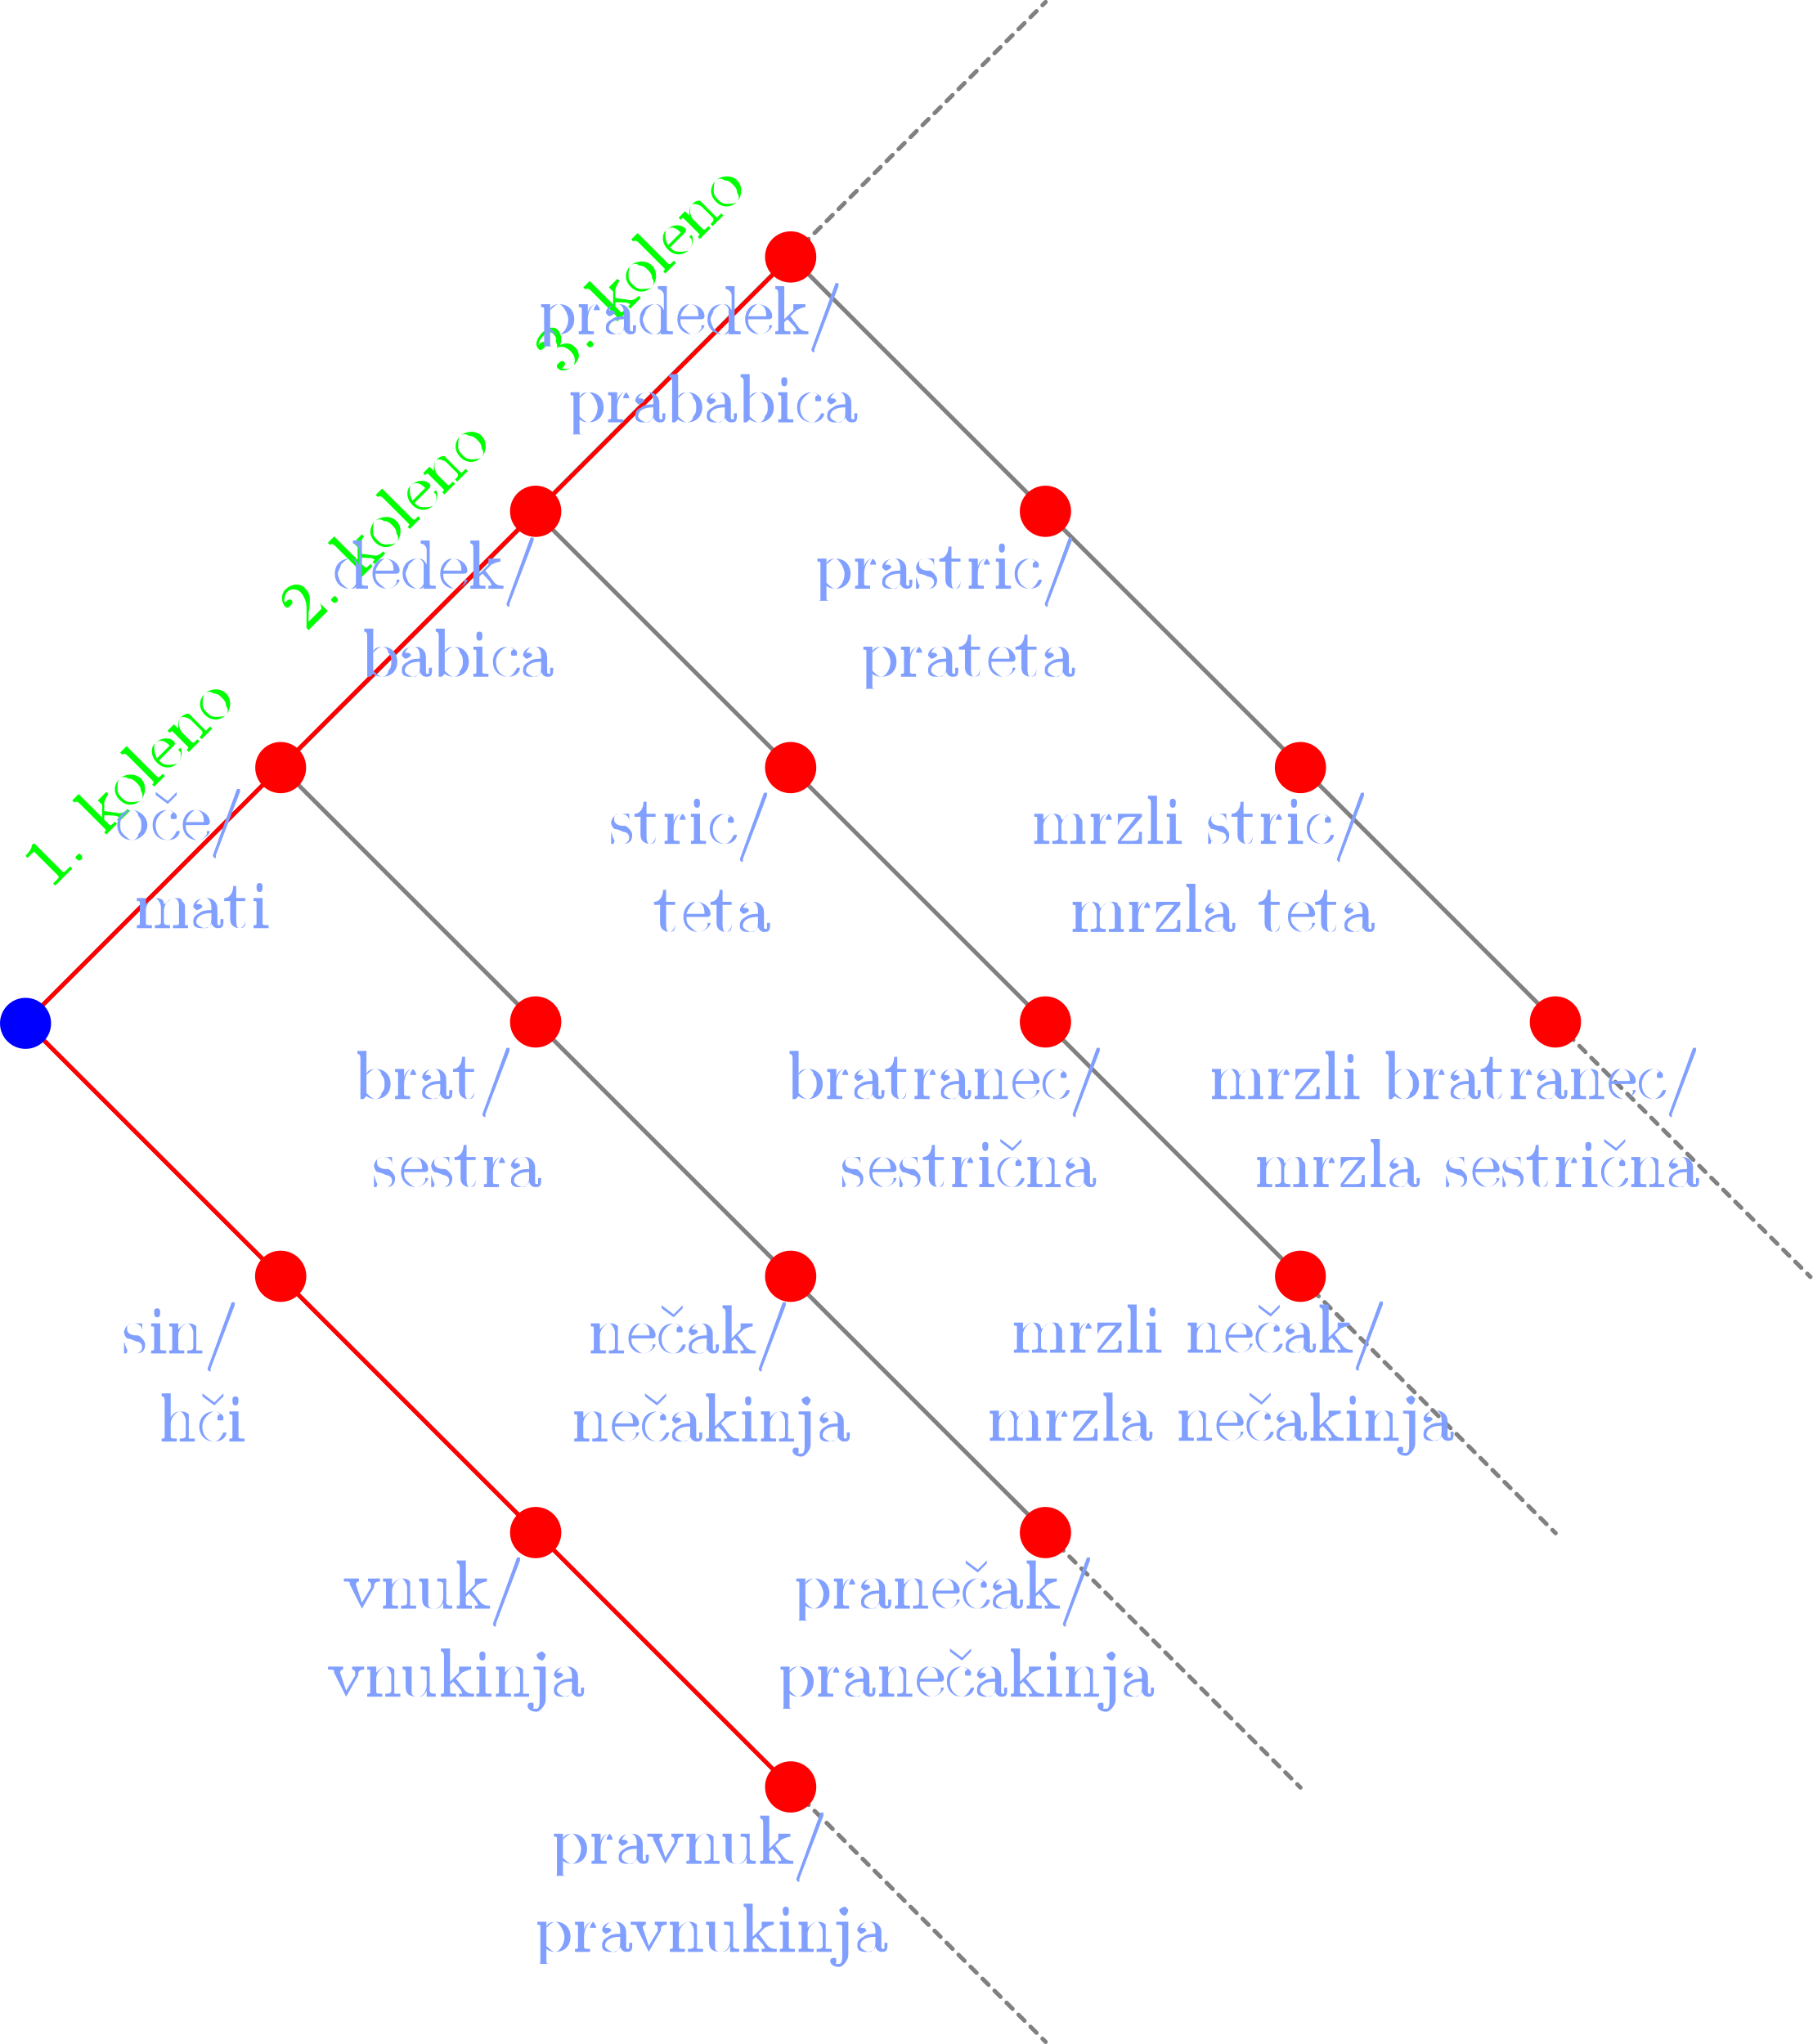
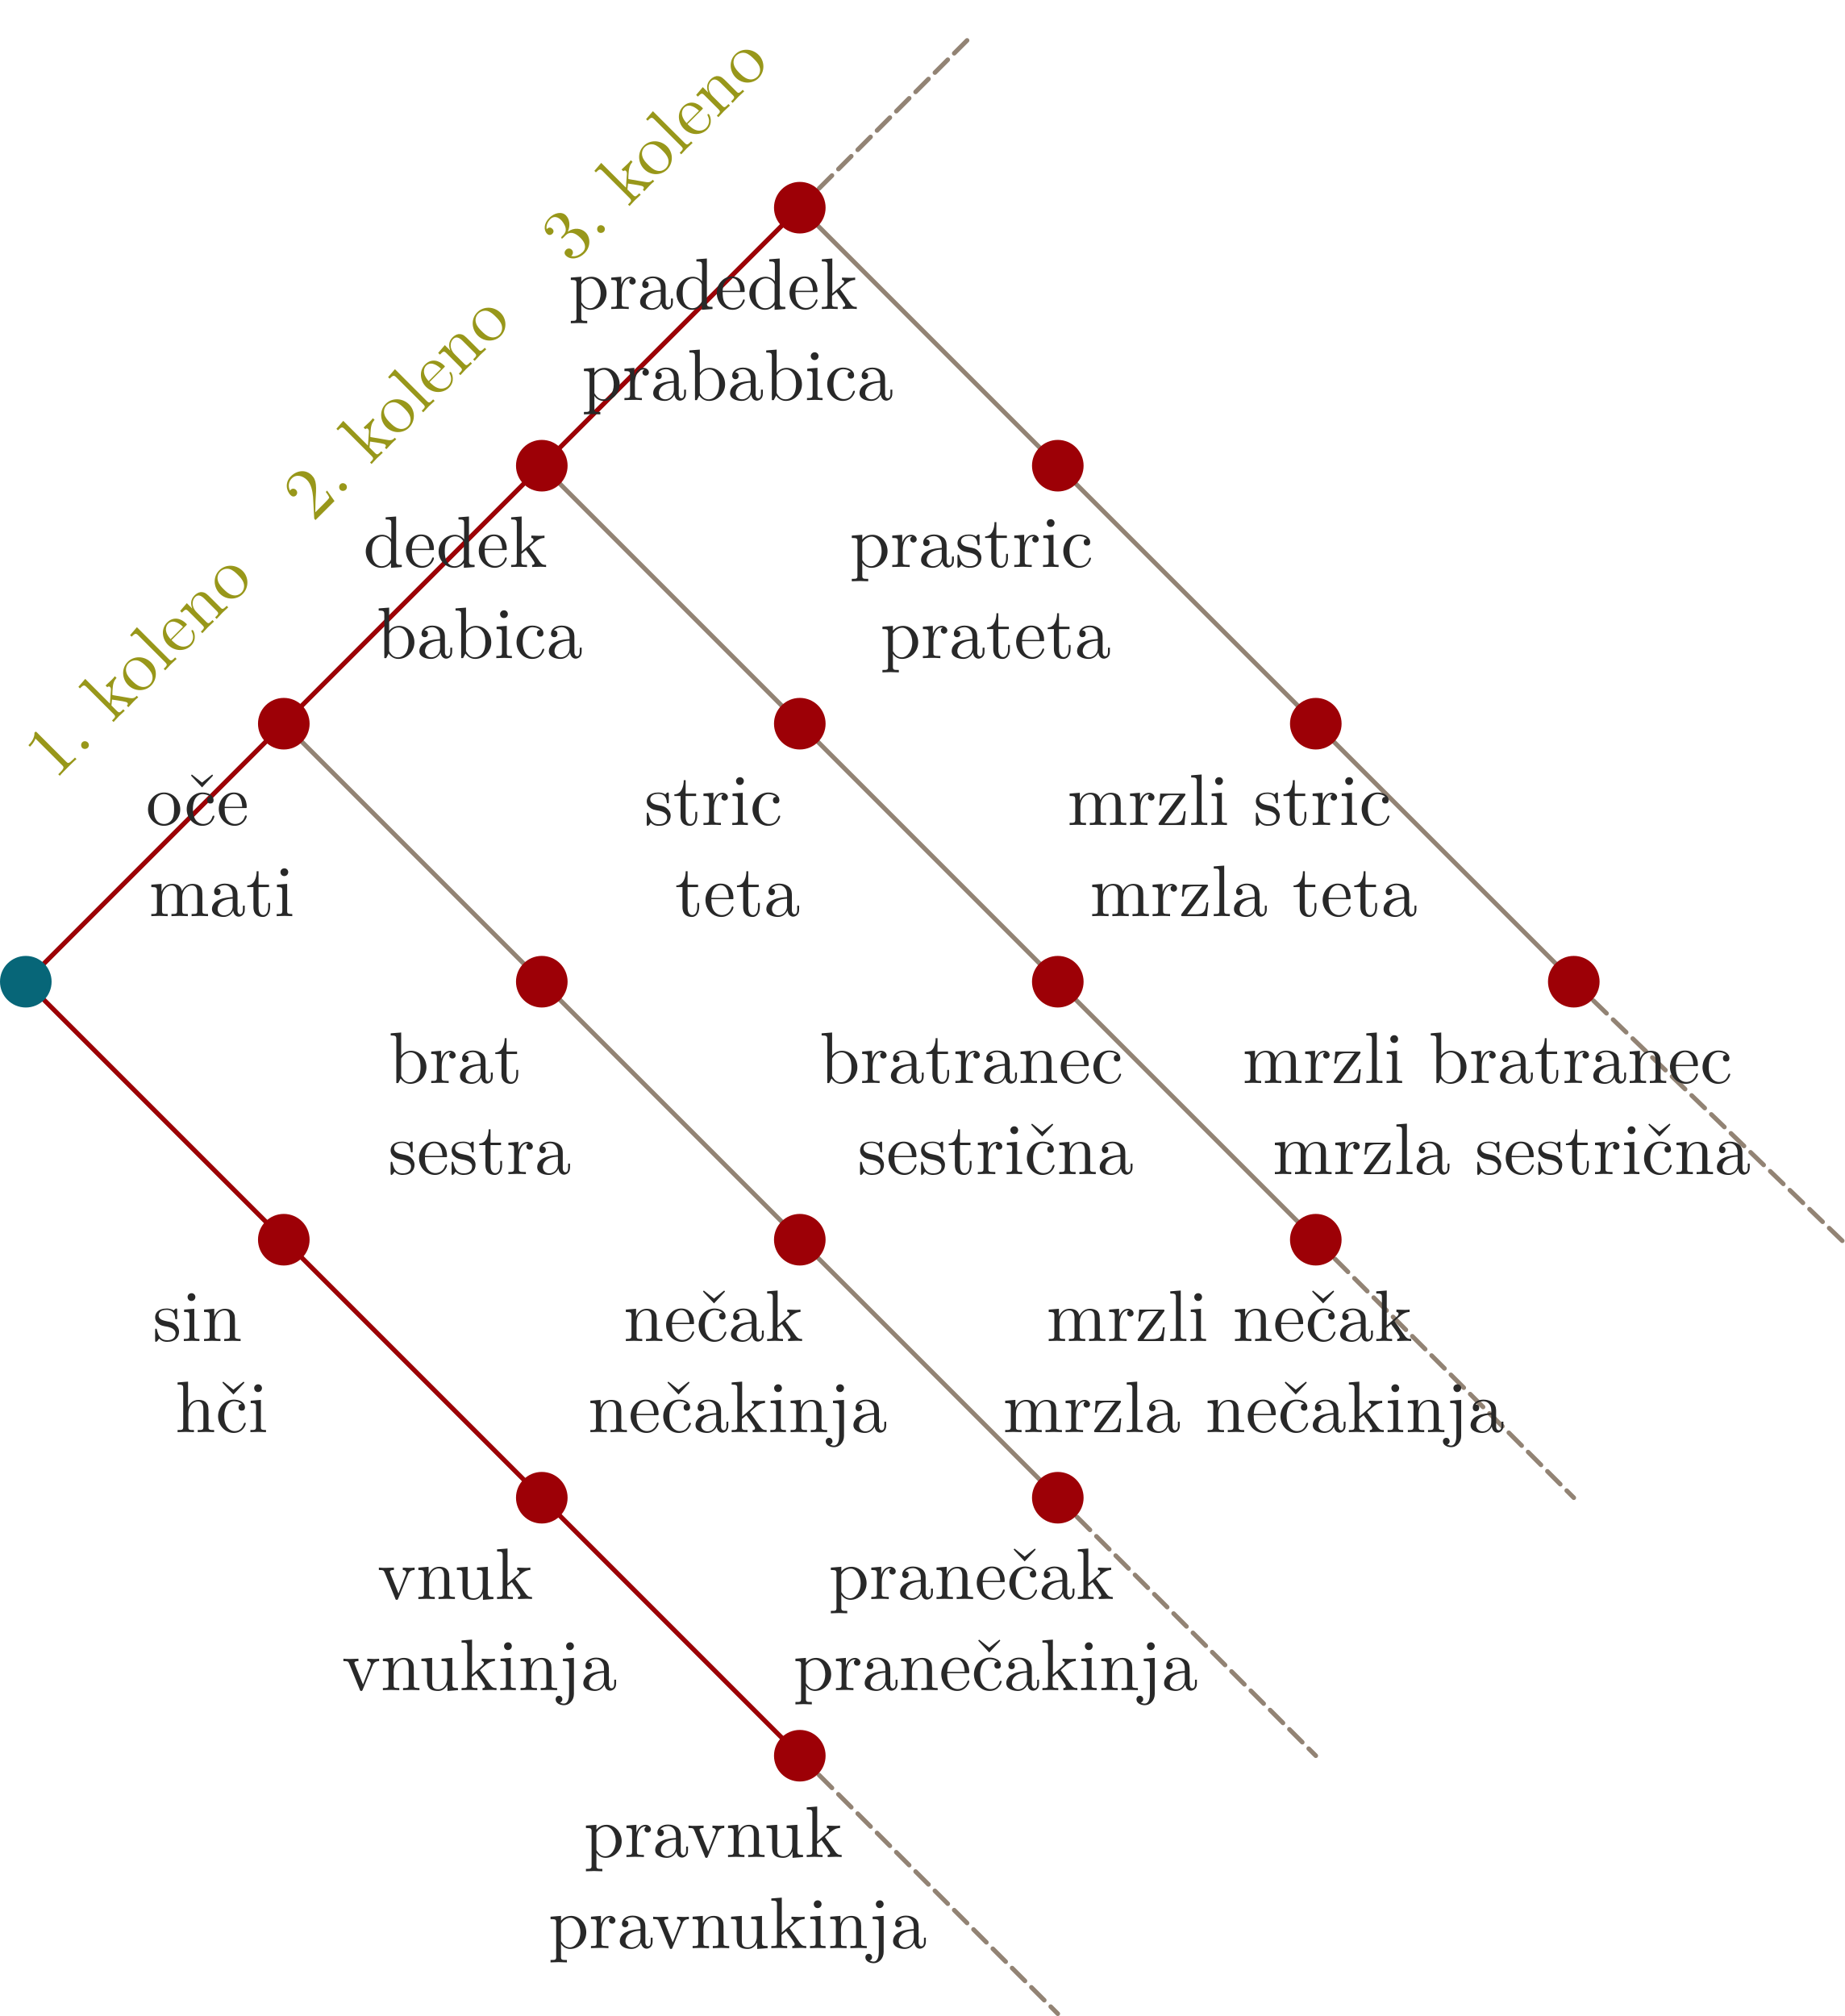
- <svg xmlns="http://www.w3.org/2000/svg" width="114.23mm" height="128.85mm" version="1.1" viewBox="0 0 114.23 128.85">
-   <g transform="translate(13.362 -361.7)" stroke-linecap="round">
-     <g stroke-linejoin="round">
-       <g transform="matrix(8.5892 -8.5892 8.5892 8.5892 -2841.7 -2733.1)" stroke-width=".022">
-         <g font-family="'DejaVu Serif'" font-size=".353px" stroke-linecap="round" stroke-linejoin="round" stroke-width=".022">
-           <text x="-17.286" y="348.252" style="line-height:1.25" xml:space="preserve">
-             <tspan x="-17.286" y="348.252" fill="#00ff00" font-family="'Latin Modern Roman'" font-size=".353px" stroke-linecap="round" stroke-linejoin="round" stroke-width=".022" text-align="center" text-anchor="middle" style="font-variant-caps:normal;font-variant-east-asian:normal;font-variant-ligatures:normal;font-variant-numeric:normal">1. koleno</tspan>
-           </text>
-           <text x="-15.403" y="348.247" style="line-height:1.25" xml:space="preserve">
-             <tspan x="-15.403" y="348.247" fill="#00ff00" font-family="'Latin Modern Roman'" font-size=".353px" stroke-linecap="round" stroke-linejoin="round" stroke-width=".022" text-align="center" text-anchor="middle" style="font-variant-caps:normal;font-variant-east-asian:normal;font-variant-ligatures:normal;font-variant-numeric:normal">2. koleno</tspan>
-           </text>
-           <text x="-13.531" y="348.247" style="line-height:1.25" xml:space="preserve">
-             <tspan x="-13.531" y="348.247" fill="#00ff00" font-family="'Latin Modern Roman'" font-size=".353px" stroke-linecap="round" stroke-linejoin="round" stroke-width=".022" text-align="center" text-anchor="middle" style="font-variant-caps:normal;font-variant-east-asian:normal;font-variant-ligatures:normal;font-variant-numeric:normal">3. koleno</tspan>
-           </text>
-         </g>
-       </g>
-       <g transform="matrix(12.147,0,0,12.147,148.95,-3928.7)" fill="none" stroke="#808080" stroke-width=".022">
-         <path d="m-9.26 362.48-3.969-3.969 1.323-1.323c2.205 2.205 1.764 1.764 3.969 3.969" />
-         <path d="m-11.906 357.19 1.323-1.323 3.969 3.969" />
-         <path d="m-10.583 355.86 1.323-1.323c3.087 3.087 0.882 0.882 3.969 3.969" />
-         <g stroke-dasharray="0.044, 0.044">
-           <path d="m-9.26 354.54 1.323-1.323" />
-           <path d="m-9.26 362.48 1.323 1.323" />
-           <path d="m-5.292 358.51 1.323 1.323" />
-           <path d="m-6.614 359.84 1.323 1.323" />
-           <path d="m-7.938 361.16 1.323 1.323" />
-         </g>
-       </g>
-       <path d="m36.464 474.34-48.209-48.209 48.209-48.238" fill="none" stroke="#f00" stroke-width=".265" />
-       <g transform="matrix(12.147,0,0,12.147,148.95,-3928.7)" fill="#f00" fill-rule="evenodd">
-         <circle cx="-11.906" cy="359.83" r=".133" style="paint-order:markers fill stroke" />
-         <circle cx="-10.583" cy="358.51" r=".133" style="paint-order:markers fill stroke" />
-         <ellipse cx="-11.906" cy="357.19" rx=".132" ry=".133" style="paint-order:markers fill stroke" />
-         <circle cx="-10.583" cy="355.86" r=".133" style="paint-order:markers fill stroke" />
-         <circle cx="-9.26" cy="357.19" r=".133" style="paint-order:markers fill stroke" />
-         <circle cx="-7.938" cy="355.86" r=".133" style="paint-order:markers fill stroke" />
-         <circle cx="-9.26" cy="354.54" r=".133" style="paint-order:markers fill stroke" />
-         <circle cx="-6.615" cy="357.19" r=".133" style="paint-order:markers fill stroke" />
-         <circle cx="-5.292" cy="358.51" r=".133" style="paint-order:markers fill stroke" />
-         <circle cx="-7.938" cy="358.51" r=".133" style="paint-order:markers fill stroke" />
-         <circle cx="-7.938" cy="361.16" r=".133" style="paint-order:markers fill stroke" />
-         <ellipse cx="-6.615" cy="359.83" rx=".132" ry=".133" style="paint-order:markers fill stroke" />
-         <circle cx="-10.583" cy="361.16" r=".133" style="paint-order:markers fill stroke" />
-         <circle cx="-9.26" cy="359.83" r=".133" style="paint-order:markers fill stroke" />
-         <circle cx="-9.26" cy="362.48" r=".133" style="paint-order:markers fill stroke" />
-       </g>
+ <svg xmlns="http://www.w3.org/2000/svg" width="107.245mm" height="117.207mm" version="1.1" viewBox="0 0 107.245 117.207" id="svg59">
+   <defs id="defs59" />
+   <g id="g97" style="display:inline;fill:none;stroke:#928374;stroke-width:0.265;stroke-dasharray:none;stroke-opacity:1" transform="translate(-3.5,-2.925062)">
+     <g id="g121" style="stroke:#928374;stroke-dasharray:1.058, 0.529;stroke-dashoffset:0;stroke-opacity:1">
+       <path style="fill:none;fill-opacity:1;stroke:#928374;stroke-width:0.265;stroke-linecap:round;stroke-linejoin:round;stroke-dasharray:1.058, 0.529;stroke-dashoffset:0;stroke-opacity:1" d="M 95,60 110.682,75.132" id="path118" />
+       <path style="fill:none;fill-opacity:1;stroke:#928374;stroke-width:0.265;stroke-linecap:round;stroke-linejoin:round;stroke-dasharray:1.058, 0.529;stroke-dashoffset:0;stroke-opacity:1" d="M 80,75 95,90" id="path119" />
+       <path style="fill:none;fill-opacity:1;stroke:#928374;stroke-width:0.265;stroke-linecap:round;stroke-linejoin:round;stroke-dasharray:1.058, 0.529;stroke-dashoffset:0;stroke-opacity:1" d="M 65,90 80,105" id="path120" />
+       <path style="fill:none;fill-opacity:1;stroke:#928374;stroke-width:0.265;stroke-linecap:round;stroke-linejoin:round;stroke-dasharray:1.058, 0.529;stroke-dashoffset:0;stroke-opacity:1" d="m 50,105 15,15" id="path121" />
+       <path style="fill:none;fill-opacity:1;stroke:#928374;stroke-width:0.265;stroke-linecap:round;stroke-linejoin:round;stroke-dasharray:1.058, 0.529;stroke-dashoffset:0;stroke-opacity:1" d="M 50,15 60,5" id="path117" />
    </g>
-     <g transform="matrix(12.147,0,0,12.147,148.95,-3928.7)" fill="#809fff" font-family="'Latin Modern Roman'" font-size=".353px" stroke-dasharray="0.01, 0.01" stroke-linejoin="round" stroke-width=".1" text-anchor="middle">
-       <text x="-9.255" y="354.939" style="line-height:1.25" xml:space="preserve">
-         <tspan x="-9.255" y="354.939" text-align="center" style="font-variant-caps:normal;font-variant-east-asian:normal;font-variant-ligatures:normal;font-variant-numeric:normal">pradedek/</tspan>
-         <tspan x="-9.255" y="355.396" text-align="center" style="font-variant-caps:normal;font-variant-east-asian:normal;font-variant-ligatures:normal;font-variant-numeric:normal">prababica</tspan>
-       </text>
-       <text x="-11.906" y="357.564" style="line-height:1.25" xml:space="preserve">
-         <tspan x="-11.906" y="357.564" text-align="center" style="font-variant-caps:normal;font-variant-east-asian:normal;font-variant-ligatures:normal;font-variant-numeric:normal">oče/</tspan>
-         <tspan x="-11.906" y="358.021" text-align="center" style="font-variant-caps:normal;font-variant-east-asian:normal;font-variant-ligatures:normal;font-variant-numeric:normal">mati</tspan>
-       </text>
-       <text x="-10.586" y="358.908" style="line-height:1.25" xml:space="preserve">
-         <tspan x="-10.586" y="358.908" dy="0" text-align="center" style="font-variant-caps:normal;font-variant-east-asian:normal;font-variant-ligatures:normal;font-variant-numeric:normal">brat/</tspan>
-         <tspan x="-10.586" y="359.365" text-align="center" style="font-variant-caps:normal;font-variant-east-asian:normal;font-variant-ligatures:normal;font-variant-numeric:normal">sestra</tspan>
-       </text>
-       <text x="-9.263" y="360.23" style="line-height:1.25" xml:space="preserve">
-         <tspan x="-9.263" y="360.23" text-align="center" style="font-variant-caps:normal;font-variant-east-asian:normal;font-variant-ligatures:normal;font-variant-numeric:normal">nečak/</tspan>
-         <tspan x="-9.263" y="360.688" text-align="center" style="font-variant-caps:normal;font-variant-east-asian:normal;font-variant-ligatures:normal;font-variant-numeric:normal">nečakinja</tspan>
-       </text>
-       <text x="-11.902" y="360.23" style="line-height:1.25" xml:space="preserve">
-         <tspan x="-11.902" y="360.23" text-align="center" style="font-variant-caps:normal;font-variant-east-asian:normal;font-variant-ligatures:normal;font-variant-numeric:normal">sin/</tspan>
-         <tspan x="-11.902" y="360.688" text-align="center" style="font-variant-caps:normal;font-variant-east-asian:normal;font-variant-ligatures:normal;font-variant-numeric:normal">hči</tspan>
-       </text>
-       <text x="-9.256" y="357.585" style="line-height:1.25" xml:space="preserve">
-         <tspan x="-9.256" y="357.585" text-align="center" style="font-variant-caps:normal;font-variant-east-asian:normal;font-variant-ligatures:normal;font-variant-numeric:normal">stric/</tspan>
-         <tspan x="-9.256" y="358.042" text-align="center" style="font-variant-caps:normal;font-variant-east-asian:normal;font-variant-ligatures:normal;font-variant-numeric:normal">teta</tspan>
-       </text>
-       <text x="-6.61" y="357.585" style="line-height:1.25" xml:space="preserve">
-         <tspan x="-6.61" y="357.585" text-align="center" style="font-variant-caps:normal;font-variant-east-asian:normal;font-variant-ligatures:normal;font-variant-numeric:normal">mrzli stric/</tspan>
-         <tspan x="-6.61" y="358.042" text-align="center" style="font-variant-caps:normal;font-variant-east-asian:normal;font-variant-ligatures:normal;font-variant-numeric:normal">mrzla teta</tspan>
-       </text>
-       <text x="-7.932" y="356.262" style="line-height:1.25" xml:space="preserve">
-         <tspan x="-7.932" y="356.262" text-align="center" style="font-variant-caps:normal;font-variant-east-asian:normal;font-variant-ligatures:normal;font-variant-numeric:normal">prastric/</tspan>
-         <tspan x="-7.932" y="356.719" text-align="center" style="font-variant-caps:normal;font-variant-east-asian:normal;font-variant-ligatures:normal;font-variant-numeric:normal">prateta</tspan>
-       </text>
-       <text x="-7.932" y="358.908" style="line-height:1.25" xml:space="preserve">
-         <tspan x="-7.932" y="358.908" text-align="center" style="font-variant-caps:normal;font-variant-east-asian:normal;font-variant-ligatures:normal;font-variant-numeric:normal">bratranec/</tspan>
-         <tspan x="-7.932" y="359.365" text-align="center" style="font-variant-caps:normal;font-variant-east-asian:normal;font-variant-ligatures:normal;font-variant-numeric:normal">sestrična</tspan>
-       </text>
-       <text x="-5.287" y="358.908" style="line-height:1.25" xml:space="preserve">
-         <tspan x="-5.287" y="358.908" text-align="center" style="font-variant-caps:normal;font-variant-east-asian:normal;font-variant-ligatures:normal;font-variant-numeric:normal">mrzli bratranec/</tspan>
-         <tspan x="-5.287" y="359.365" text-align="center" style="font-variant-caps:normal;font-variant-east-asian:normal;font-variant-ligatures:normal;font-variant-numeric:normal">mrzla sestrična</tspan>
-       </text>
-       <text x="-10.579" y="356.262" style="line-height:1.25" xml:space="preserve">
-         <tspan x="-10.579" y="356.262" text-align="center" style="font-variant-caps:normal;font-variant-east-asian:normal;font-variant-ligatures:normal;font-variant-numeric:normal">dedek/</tspan>
-         <tspan x="-10.579" y="356.719" text-align="center" style="font-variant-caps:normal;font-variant-east-asian:normal;font-variant-ligatures:normal;font-variant-numeric:normal">babica</tspan>
-       </text>
-       <text x="-7.939" y="361.553" style="line-height:1.25" xml:space="preserve">
-         <tspan x="-7.939" y="361.553" text-align="center" style="font-variant-caps:normal;font-variant-east-asian:normal;font-variant-ligatures:normal;font-variant-numeric:normal">pranečak/</tspan>
-         <tspan x="-7.939" y="362.011" text-align="center" style="font-variant-caps:normal;font-variant-east-asian:normal;font-variant-ligatures:normal;font-variant-numeric:normal">pranečakinja</tspan>
-       </text>
-       <text x="-10.584" y="361.553" style="line-height:1.25" xml:space="preserve">
-         <tspan x="-10.584" y="361.553" text-align="center" style="font-variant-caps:normal;font-variant-east-asian:normal;font-variant-ligatures:normal;font-variant-numeric:normal">vnuk/</tspan>
-         <tspan x="-10.584" y="362.011" text-align="center" style="font-variant-caps:normal;font-variant-east-asian:normal;font-variant-ligatures:normal;font-variant-numeric:normal">vnukinja</tspan>
-       </text>
-       <text x="-9.262" y="362.876" style="line-height:1.25" xml:space="preserve">
-         <tspan x="-9.262" y="362.876" text-align="center" style="font-variant-caps:normal;font-variant-east-asian:normal;font-variant-ligatures:normal;font-variant-numeric:normal">pravnuk/</tspan>
-         <tspan x="-9.262" y="363.334" text-align="center" style="font-variant-caps:normal;font-variant-east-asian:normal;font-variant-ligatures:normal;font-variant-numeric:normal">pravnukinja</tspan>
-       </text>
-       <text x="-6.617" y="360.227" style="line-height:1.25" xml:space="preserve">
-         <tspan x="-6.617" y="360.227" text-align="center" style="font-variant-caps:normal;font-variant-east-asian:normal;font-variant-ligatures:normal;font-variant-numeric:normal">mrzli nečak/</tspan>
-         <tspan x="-6.617" y="360.684" text-align="center" style="font-variant-caps:normal;font-variant-east-asian:normal;font-variant-ligatures:normal;font-variant-numeric:normal">mrzla nečakinja</tspan>
-       </text>
-     </g>
-     <circle cx="-11.752" cy="426.21" r="1.609" fill="#00f" fill-rule="evenodd" style="paint-order:markers fill stroke" />
+     <path style="display:inline;fill:none;fill-opacity:1;stroke:#928374;stroke-width:0.265;stroke-linecap:round;stroke-linejoin:round;stroke-dasharray:none;stroke-opacity:1" d="M 50,15 95,60" id="path100" />
+     <path style="fill:none;fill-opacity:1;stroke:#928374;stroke-width:0.265;stroke-linecap:round;stroke-linejoin:round;stroke-dasharray:none;stroke-opacity:1" d="M 35,30 80,75" id="path99" />
+     <path style="fill:none;fill-opacity:1;stroke:#928374;stroke-width:0.265;stroke-linecap:round;stroke-linejoin:round;stroke-dasharray:none;stroke-opacity:1" d="M 20,45 65,90" id="path98" />
+     <path style="fill:none;fill-opacity:1;stroke:#928374;stroke-width:0.265;stroke-linecap:round;stroke-linejoin:round;stroke-dasharray:none;stroke-opacity:1" d="M 5,60 50,105" id="path97" />
+     <path style="fill:none;fill-opacity:1;stroke:#928374;stroke-width:0.265;stroke-linecap:round;stroke-linejoin:round;stroke-dasharray:none;stroke-opacity:1" d="M 5,60 50,15" id="path96" />
+     <path style="fill:none;fill-opacity:1;stroke:#9d0006;stroke-width:0.265;stroke-linecap:round;stroke-linejoin:round;stroke-dasharray:none;stroke-opacity:1" d="M 50,15 5,60 50,105" id="path101" />
+   </g>
+   <g id="g129" style="display:inline" transform="translate(0,2.074937)">
+     <text xml:space="preserve" style="font-style:normal;font-variant:normal;font-weight:normal;font-stretch:normal;font-size:4.233px;font-family:'Latin Modern Roman';-inkscape-font-specification:'Latin Modern Roman, Normal';font-variant-ligatures:normal;font-variant-caps:normal;font-variant-numeric:normal;font-variant-east-asian:normal;text-align:start;writing-mode:lr-tb;direction:ltr;text-anchor:start;display:inline;fill:#98971a;fill-opacity:1;stroke:none;stroke-width:0.265;stroke-linecap:round;stroke-linejoin:round;stroke-dasharray:none;stroke-dashoffset:0;stroke-opacity:0.94" x="25.809" y="32.88" id="text98-5-0-7-9" transform="rotate(-45)">
+       <tspan style="font-style:normal;font-variant:normal;font-weight:normal;font-stretch:normal;font-size:4.233px;font-family:'Latin Modern Roman';-inkscape-font-specification:'Latin Modern Roman, Normal';font-variant-ligatures:normal;font-variant-caps:normal;font-variant-numeric:normal;font-variant-east-asian:normal;text-align:center;text-anchor:middle;fill:#98971a;fill-opacity:1;stroke:none;stroke-width:0.265;stroke-opacity:0.94" x="25.809" y="32.88" id="tspan101-4-6-2-9">3. koleno</tspan>
+     </text>
+     <text xml:space="preserve" style="font-style:normal;font-variant:normal;font-weight:normal;font-stretch:normal;font-size:4.233px;font-family:'Latin Modern Roman';-inkscape-font-specification:'Latin Modern Roman, Normal';font-variant-ligatures:normal;font-variant-caps:normal;font-variant-numeric:normal;font-variant-east-asian:normal;text-align:start;writing-mode:lr-tb;direction:ltr;text-anchor:start;display:inline;fill:#98971a;fill-opacity:1;stroke:none;stroke-width:0.265;stroke-linecap:round;stroke-linejoin:round;stroke-dasharray:none;stroke-dashoffset:0;stroke-opacity:0.94" x="4.596" y="32.88" id="text98-5-0-7-8" transform="rotate(-45)">
+       <tspan style="font-style:normal;font-variant:normal;font-weight:normal;font-stretch:normal;font-size:4.233px;font-family:'Latin Modern Roman';-inkscape-font-specification:'Latin Modern Roman, Normal';font-variant-ligatures:normal;font-variant-caps:normal;font-variant-numeric:normal;font-variant-east-asian:normal;text-align:center;text-anchor:middle;fill:#98971a;fill-opacity:1;stroke:none;stroke-width:0.265;stroke-opacity:0.94" x="4.596" y="32.88" id="tspan101-4-6-2-2">2. koleno</tspan>
+     </text>
+     <text xml:space="preserve" style="font-style:normal;font-variant:normal;font-weight:normal;font-stretch:normal;font-size:4.233px;font-family:'Latin Modern Roman';-inkscape-font-specification:'Latin Modern Roman, Normal';font-variant-ligatures:normal;font-variant-caps:normal;font-variant-numeric:normal;font-variant-east-asian:normal;text-align:start;writing-mode:lr-tb;direction:ltr;text-anchor:start;display:inline;fill:#98971a;fill-opacity:1;stroke:none;stroke-width:0.265;stroke-linecap:round;stroke-linejoin:round;stroke-dasharray:none;stroke-dashoffset:0;stroke-opacity:0.94" x="-16.617" y="32.88" id="text98-5-0-7" transform="rotate(-45)">
+       <tspan style="font-style:normal;font-variant:normal;font-weight:normal;font-stretch:normal;font-size:4.233px;font-family:'Latin Modern Roman';-inkscape-font-specification:'Latin Modern Roman, Normal';font-variant-ligatures:normal;font-variant-caps:normal;font-variant-numeric:normal;font-variant-east-asian:normal;text-align:center;text-anchor:middle;fill:#98971a;fill-opacity:1;stroke:none;stroke-width:0.265;stroke-opacity:0.94" x="-16.617" y="32.88" id="tspan101-4-6-2">1. koleno</tspan>
+     </text>
+   </g>
+   <g id="g98" style="display:inline;fill:#9d0006;fill-opacity:1;stroke:none;stroke-width:0.265;stroke-dasharray:none" transform="translate(-3.5,-2.925062)">
+     <circle style="fill:#9d0006;fill-opacity:1;stroke:none;stroke-width:0.265;stroke-linecap:round;stroke-linejoin:round;stroke-dasharray:none;stroke-opacity:1" id="path95-8" cx="50" cy="105" r="1.5" />
+     <circle style="fill:#9d0006;fill-opacity:1;stroke:none;stroke-width:0.265;stroke-linecap:round;stroke-linejoin:round;stroke-dasharray:none;stroke-opacity:1" id="path95-7" cx="65" cy="90" r="1.5" />
+     <circle style="fill:#9d0006;fill-opacity:1;stroke:none;stroke-width:0.265;stroke-linecap:round;stroke-linejoin:round;stroke-dasharray:none;stroke-opacity:1" id="path95-03" cx="35" cy="90" r="1.5" />
+     <circle style="fill:#9d0006;fill-opacity:1;stroke:none;stroke-width:0.265;stroke-linecap:round;stroke-linejoin:round;stroke-dasharray:none;stroke-opacity:1" id="path95-2" cx="80" cy="75" r="1.5" />
+     <circle style="display:inline;fill:#9d0006;fill-opacity:1;stroke:none;stroke-width:0.265;stroke-linecap:round;stroke-linejoin:round;stroke-dasharray:none;stroke-opacity:1" id="path95-76" cx="50" cy="75" r="1.5" />
+     <circle style="fill:#9d0006;fill-opacity:1;stroke:none;stroke-width:0.265;stroke-linecap:round;stroke-linejoin:round;stroke-dasharray:none;stroke-opacity:1" id="path95-3" cx="20" cy="75" r="1.5" />
+     <circle style="display:inline;fill:#9d0006;fill-opacity:1;stroke:none;stroke-width:0.265;stroke-linecap:round;stroke-linejoin:round;stroke-dasharray:none;stroke-opacity:1" id="path95-38" cx="95" cy="60" r="1.5" />
+     <circle style="display:inline;fill:#9d0006;fill-opacity:1;stroke:none;stroke-width:0.265;stroke-linecap:round;stroke-linejoin:round;stroke-dasharray:none;stroke-opacity:1" id="path95-88" cx="65" cy="60" r="1.5" />
+     <circle style="display:inline;fill:#9d0006;fill-opacity:1;stroke:none;stroke-width:0.265;stroke-linecap:round;stroke-linejoin:round;stroke-dasharray:none;stroke-opacity:1" id="path95-0" cx="35" cy="60" r="1.5" />
+     <circle style="display:inline;fill:#076678;fill-opacity:1;stroke:none;stroke-width:0.265;stroke-linecap:round;stroke-linejoin:round;stroke-dasharray:none;stroke-opacity:1" id="path95-5" cx="5" cy="60" r="1.5" />
+     <circle style="display:inline;fill:#9d0006;fill-opacity:1;stroke:none;stroke-width:0.265;stroke-linecap:round;stroke-linejoin:round;stroke-dasharray:none;stroke-opacity:1" id="path95-43" cx="80" cy="45" r="1.5" />
+     <circle style="display:inline;fill:#9d0006;fill-opacity:1;stroke:none;stroke-width:0.265;stroke-linecap:round;stroke-linejoin:round;stroke-dasharray:none;stroke-opacity:1" id="path95-9" cx="50" cy="45" r="1.5" />
+     <circle style="display:inline;fill:#9d0006;fill-opacity:1;stroke:none;stroke-width:0.265;stroke-linecap:round;stroke-linejoin:round;stroke-dasharray:none;stroke-opacity:1" id="path95" cx="20" cy="45" r="1.5" />
+     <circle style="display:inline;fill:#9d0006;fill-opacity:1;stroke:none;stroke-width:0.265;stroke-linecap:round;stroke-linejoin:round;stroke-dasharray:none;stroke-opacity:1" id="path95-4" cx="65" cy="30" r="1.5" />
+     <circle style="display:inline;fill:#9d0006;fill-opacity:1;stroke:none;stroke-width:0.265;stroke-linecap:round;stroke-linejoin:round;stroke-dasharray:none;stroke-opacity:1" id="path95-09" cx="35" cy="30" r="1.5" />
+     <circle style="display:inline;fill:#9d0006;fill-opacity:1;stroke:none;stroke-width:0.265;stroke-linecap:round;stroke-linejoin:round;stroke-dasharray:none;stroke-opacity:1" id="path95-6" cx="50" cy="15" r="1.5" />
+   </g>
+   <g id="g101" style="display:inline;fill:#282828;fill-opacity:1" transform="translate(-3.5,-2.925062)">
+     <text xml:space="preserve" style="font-style:normal;font-variant:normal;font-weight:normal;font-stretch:normal;font-size:4.233px;font-family:'Latin Modern Roman';-inkscape-font-specification:'Latin Modern Roman, Normal';font-variant-ligatures:normal;font-variant-caps:normal;font-variant-numeric:normal;font-variant-east-asian:normal;text-align:start;writing-mode:lr-tb;direction:ltr;text-anchor:start;display:inline;fill:#282828;fill-opacity:1;stroke:none;stroke-width:0.265;stroke-linecap:round;stroke-linejoin:round;stroke-dasharray:none;stroke-opacity:1" x="49.913" y="110.893" id="text98-2">
+       <tspan id="tspan98-89" style="font-style:normal;font-variant:normal;font-weight:normal;font-stretch:normal;font-size:4.233px;font-family:'Latin Modern Roman';-inkscape-font-specification:'Latin Modern Roman, Normal';font-variant-ligatures:normal;font-variant-caps:normal;font-variant-numeric:normal;font-variant-east-asian:normal;text-align:center;text-anchor:middle;fill:#282828;fill-opacity:1;stroke:none;stroke-width:0.265;stroke-opacity:1" x="49.913" y="110.893">pravnuk</tspan>
+       <tspan style="font-style:normal;font-variant:normal;font-weight:normal;font-stretch:normal;font-size:4.233px;font-family:'Latin Modern Roman';-inkscape-font-specification:'Latin Modern Roman, Normal';font-variant-ligatures:normal;font-variant-caps:normal;font-variant-numeric:normal;font-variant-east-asian:normal;text-align:center;text-anchor:middle;fill:#282828;fill-opacity:1;stroke:none;stroke-width:0.265;stroke-opacity:1" x="49.913" y="116.185" id="tspan101-3">pravnukinja</tspan>
+     </text>
+     <text xml:space="preserve" style="font-style:normal;font-variant:normal;font-weight:normal;font-stretch:normal;font-size:4.233px;font-family:'Latin Modern Roman';-inkscape-font-specification:'Latin Modern Roman, Normal';font-variant-ligatures:normal;font-variant-caps:normal;font-variant-numeric:normal;font-variant-east-asian:normal;text-align:start;writing-mode:lr-tb;direction:ltr;text-anchor:start;display:inline;fill:#282828;fill-opacity:1;stroke:none;stroke-width:0.265;stroke-linecap:round;stroke-linejoin:round;stroke-dasharray:none;stroke-opacity:1" x="64.913" y="95.893" id="text98-68">
+       <tspan id="tspan98-0" style="font-style:normal;font-variant:normal;font-weight:normal;font-stretch:normal;font-size:4.233px;font-family:'Latin Modern Roman';-inkscape-font-specification:'Latin Modern Roman, Normal';font-variant-ligatures:normal;font-variant-caps:normal;font-variant-numeric:normal;font-variant-east-asian:normal;text-align:center;text-anchor:middle;fill:#282828;fill-opacity:1;stroke:none;stroke-width:0.265;stroke-opacity:1" x="64.913" y="95.893">pranečak</tspan>
+       <tspan style="font-style:normal;font-variant:normal;font-weight:normal;font-stretch:normal;font-size:4.233px;font-family:'Latin Modern Roman';-inkscape-font-specification:'Latin Modern Roman, Normal';font-variant-ligatures:normal;font-variant-caps:normal;font-variant-numeric:normal;font-variant-east-asian:normal;text-align:center;text-anchor:middle;fill:#282828;fill-opacity:1;stroke:none;stroke-width:0.265;stroke-opacity:1" x="64.913" y="101.185" id="tspan101-21">pranečakinja</tspan>
+     </text>
+     <text xml:space="preserve" style="font-style:normal;font-variant:normal;font-weight:normal;font-stretch:normal;font-size:4.233px;font-family:'Latin Modern Roman';-inkscape-font-specification:'Latin Modern Roman, Normal';font-variant-ligatures:normal;font-variant-caps:normal;font-variant-numeric:normal;font-variant-east-asian:normal;text-align:start;writing-mode:lr-tb;direction:ltr;text-anchor:start;display:inline;fill:#282828;fill-opacity:1;stroke:none;stroke-width:0.265;stroke-linecap:round;stroke-linejoin:round;stroke-dasharray:none;stroke-opacity:1" x="34.913" y="95.893" id="text98-54">
+       <tspan id="tspan98-8" style="font-style:normal;font-variant:normal;font-weight:normal;font-stretch:normal;font-size:4.233px;font-family:'Latin Modern Roman';-inkscape-font-specification:'Latin Modern Roman, Normal';font-variant-ligatures:normal;font-variant-caps:normal;font-variant-numeric:normal;font-variant-east-asian:normal;text-align:center;text-anchor:middle;fill:#282828;fill-opacity:1;stroke:none;stroke-width:0.265;stroke-opacity:1" x="34.913" y="95.893">vnuk</tspan>
+       <tspan style="font-style:normal;font-variant:normal;font-weight:normal;font-stretch:normal;font-size:4.233px;font-family:'Latin Modern Roman';-inkscape-font-specification:'Latin Modern Roman, Normal';font-variant-ligatures:normal;font-variant-caps:normal;font-variant-numeric:normal;font-variant-east-asian:normal;text-align:center;text-anchor:middle;fill:#282828;fill-opacity:1;stroke:none;stroke-width:0.265;stroke-opacity:1" x="34.913" y="101.185" id="tspan101-1">vnukinja</tspan>
+     </text>
+     <text xml:space="preserve" style="font-style:normal;font-variant:normal;font-weight:normal;font-stretch:normal;font-size:4.233px;font-family:'Latin Modern Roman';-inkscape-font-specification:'Latin Modern Roman, Normal';font-variant-ligatures:normal;font-variant-caps:normal;font-variant-numeric:normal;font-variant-east-asian:normal;text-align:start;writing-mode:lr-tb;direction:ltr;text-anchor:start;display:inline;fill:#282828;fill-opacity:1;stroke:none;stroke-width:0.265;stroke-linecap:round;stroke-linejoin:round;stroke-dasharray:none;stroke-opacity:1" x="79.913" y="80.893" id="text98-3">
+       <tspan id="tspan98-4" style="font-style:normal;font-variant:normal;font-weight:normal;font-stretch:normal;font-size:4.233px;font-family:'Latin Modern Roman';-inkscape-font-specification:'Latin Modern Roman, Normal';font-variant-ligatures:normal;font-variant-caps:normal;font-variant-numeric:normal;font-variant-east-asian:normal;text-align:center;text-anchor:middle;fill:#282828;fill-opacity:1;stroke:none;stroke-width:0.265;stroke-opacity:1" x="79.913" y="80.893">mrzli nečak</tspan>
+       <tspan style="font-style:normal;font-variant:normal;font-weight:normal;font-stretch:normal;font-size:4.233px;font-family:'Latin Modern Roman';-inkscape-font-specification:'Latin Modern Roman, Normal';font-variant-ligatures:normal;font-variant-caps:normal;font-variant-numeric:normal;font-variant-east-asian:normal;text-align:center;text-anchor:middle;fill:#282828;fill-opacity:1;stroke:none;stroke-width:0.265;stroke-opacity:1" x="79.913" y="86.185" id="tspan101-03">mrzla nečakinja</tspan>
+     </text>
+     <text xml:space="preserve" style="font-style:normal;font-variant:normal;font-weight:normal;font-stretch:normal;font-size:4.233px;font-family:'Latin Modern Roman';-inkscape-font-specification:'Latin Modern Roman, Normal';font-variant-ligatures:normal;font-variant-caps:normal;font-variant-numeric:normal;font-variant-east-asian:normal;text-align:start;writing-mode:lr-tb;direction:ltr;text-anchor:start;display:inline;fill:#282828;fill-opacity:1;stroke:none;stroke-width:0.265;stroke-linecap:round;stroke-linejoin:round;stroke-dasharray:none;stroke-opacity:1" x="49.913" y="80.893" id="text98-0">
+       <tspan id="tspan98-5" style="font-style:normal;font-variant:normal;font-weight:normal;font-stretch:normal;font-size:4.233px;font-family:'Latin Modern Roman';-inkscape-font-specification:'Latin Modern Roman, Normal';font-variant-ligatures:normal;font-variant-caps:normal;font-variant-numeric:normal;font-variant-east-asian:normal;text-align:center;text-anchor:middle;fill:#282828;fill-opacity:1;stroke:none;stroke-width:0.265;stroke-opacity:1" x="49.913" y="80.893">nečak</tspan>
+       <tspan style="font-style:normal;font-variant:normal;font-weight:normal;font-stretch:normal;font-size:4.233px;font-family:'Latin Modern Roman';-inkscape-font-specification:'Latin Modern Roman, Normal';font-variant-ligatures:normal;font-variant-caps:normal;font-variant-numeric:normal;font-variant-east-asian:normal;text-align:center;text-anchor:middle;fill:#282828;fill-opacity:1;stroke:none;stroke-width:0.265;stroke-opacity:1" x="49.913" y="86.185" id="tspan101-11">nečakinja</tspan>
+     </text>
+     <text xml:space="preserve" style="font-style:normal;font-variant:normal;font-weight:normal;font-stretch:normal;font-size:4.233px;font-family:'Latin Modern Roman';-inkscape-font-specification:'Latin Modern Roman, Normal';font-variant-ligatures:normal;font-variant-caps:normal;font-variant-numeric:normal;font-variant-east-asian:normal;text-align:start;writing-mode:lr-tb;direction:ltr;text-anchor:start;display:inline;fill:#282828;fill-opacity:1;stroke:none;stroke-width:0.265;stroke-linecap:round;stroke-linejoin:round;stroke-dasharray:none;stroke-opacity:1" x="19.913" y="80.893" id="text98">
+       <tspan style="font-style:normal;font-variant:normal;font-weight:normal;font-stretch:normal;font-size:4.233px;font-family:'Latin Modern Roman';-inkscape-font-specification:'Latin Modern Roman, Normal';font-variant-ligatures:normal;font-variant-caps:normal;font-variant-numeric:normal;font-variant-east-asian:normal;text-align:center;text-anchor:middle;fill:#282828;fill-opacity:1;stroke:none;stroke-width:0.265;stroke-opacity:1" x="19.913" y="80.893" id="tspan101">sin</tspan>
+       <tspan style="font-style:normal;font-variant:normal;font-weight:normal;font-stretch:normal;font-size:4.233px;font-family:'Latin Modern Roman';-inkscape-font-specification:'Latin Modern Roman, Normal';font-variant-ligatures:normal;font-variant-caps:normal;font-variant-numeric:normal;font-variant-east-asian:normal;text-align:center;text-anchor:middle;fill:#282828;fill-opacity:1;stroke:none;stroke-width:0.265;stroke-opacity:1" x="19.913" y="86.185" id="tspan103">hči</tspan>
+     </text>
+     <text xml:space="preserve" style="font-style:normal;font-variant:normal;font-weight:normal;font-stretch:normal;font-size:4.233px;font-family:'Latin Modern Roman';-inkscape-font-specification:'Latin Modern Roman, Normal';font-variant-ligatures:normal;font-variant-caps:normal;font-variant-numeric:normal;font-variant-east-asian:normal;text-align:start;writing-mode:lr-tb;direction:ltr;text-anchor:start;display:inline;fill:#282828;fill-opacity:1;stroke:none;stroke-width:0.265;stroke-linecap:round;stroke-linejoin:round;stroke-dasharray:none;stroke-opacity:1" x="94.913" y="65.893" id="text98-1">
+       <tspan id="tspan98-3" style="font-style:normal;font-variant:normal;font-weight:normal;font-stretch:normal;font-size:4.233px;font-family:'Latin Modern Roman';-inkscape-font-specification:'Latin Modern Roman, Normal';font-variant-ligatures:normal;font-variant-caps:normal;font-variant-numeric:normal;font-variant-east-asian:normal;text-align:center;text-anchor:middle;fill:#282828;fill-opacity:1;stroke:none;stroke-width:0.265;stroke-opacity:1" x="94.913" y="65.893">mrzli bratranec</tspan>
+       <tspan style="font-style:normal;font-variant:normal;font-weight:normal;font-stretch:normal;font-size:4.233px;font-family:'Latin Modern Roman';-inkscape-font-specification:'Latin Modern Roman, Normal';font-variant-ligatures:normal;font-variant-caps:normal;font-variant-numeric:normal;font-variant-east-asian:normal;text-align:center;text-anchor:middle;fill:#282828;fill-opacity:1;stroke:none;stroke-width:0.265;stroke-opacity:1" x="94.913" y="71.185" id="tspan101-110">mrzla sestrična</tspan>
+     </text>
+     <text xml:space="preserve" style="font-style:normal;font-variant:normal;font-weight:normal;font-stretch:normal;font-size:4.233px;font-family:'Latin Modern Roman';-inkscape-font-specification:'Latin Modern Roman, Normal';font-variant-ligatures:normal;font-variant-caps:normal;font-variant-numeric:normal;font-variant-east-asian:normal;text-align:start;writing-mode:lr-tb;direction:ltr;text-anchor:start;display:inline;fill:#282828;fill-opacity:1;stroke:none;stroke-width:0.265;stroke-linecap:round;stroke-linejoin:round;stroke-dasharray:none;stroke-opacity:1" x="64.913" y="65.893" id="text98-08">
+       <tspan id="tspan98-50" style="font-style:normal;font-variant:normal;font-weight:normal;font-stretch:normal;font-size:4.233px;font-family:'Latin Modern Roman';-inkscape-font-specification:'Latin Modern Roman, Normal';font-variant-ligatures:normal;font-variant-caps:normal;font-variant-numeric:normal;font-variant-east-asian:normal;text-align:center;text-anchor:middle;fill:#282828;fill-opacity:1;stroke:none;stroke-width:0.265;stroke-opacity:1" x="64.913" y="65.893">bratranec</tspan>
+       <tspan style="font-style:normal;font-variant:normal;font-weight:normal;font-stretch:normal;font-size:4.233px;font-family:'Latin Modern Roman';-inkscape-font-specification:'Latin Modern Roman, Normal';font-variant-ligatures:normal;font-variant-caps:normal;font-variant-numeric:normal;font-variant-east-asian:normal;text-align:center;text-anchor:middle;fill:#282828;fill-opacity:1;stroke:none;stroke-width:0.265;stroke-opacity:1" x="64.913" y="71.185" id="tspan101-6">sestrična</tspan>
+     </text>
+     <text xml:space="preserve" style="font-style:normal;font-variant:normal;font-weight:normal;font-stretch:normal;font-size:4.233px;font-family:'Latin Modern Roman';-inkscape-font-specification:'Latin Modern Roman, Normal';font-variant-ligatures:normal;font-variant-caps:normal;font-variant-numeric:normal;font-variant-east-asian:normal;text-align:start;writing-mode:lr-tb;direction:ltr;text-anchor:start;display:inline;fill:#282828;fill-opacity:1;stroke:none;stroke-width:0.265;stroke-linecap:round;stroke-linejoin:round;stroke-dasharray:none;stroke-opacity:1" x="34.913" y="65.893" id="text98-4">
+       <tspan id="tspan98-7" style="font-style:normal;font-variant:normal;font-weight:normal;font-stretch:normal;font-size:4.233px;font-family:'Latin Modern Roman';-inkscape-font-specification:'Latin Modern Roman, Normal';font-variant-ligatures:normal;font-variant-caps:normal;font-variant-numeric:normal;font-variant-east-asian:normal;text-align:center;text-anchor:middle;fill:#282828;fill-opacity:1;stroke:none;stroke-width:0.265;stroke-opacity:1" x="34.913" y="65.893">brat</tspan>
+       <tspan style="font-style:normal;font-variant:normal;font-weight:normal;font-stretch:normal;font-size:4.233px;font-family:'Latin Modern Roman';-inkscape-font-specification:'Latin Modern Roman, Normal';font-variant-ligatures:normal;font-variant-caps:normal;font-variant-numeric:normal;font-variant-east-asian:normal;text-align:center;text-anchor:middle;fill:#282828;fill-opacity:1;stroke:none;stroke-width:0.265;stroke-opacity:1" x="34.913" y="71.185" id="tspan101-7">sestra</tspan>
+     </text>
+     <text xml:space="preserve" style="font-style:normal;font-variant:normal;font-weight:normal;font-stretch:normal;font-size:4.233px;font-family:'Latin Modern Roman';-inkscape-font-specification:'Latin Modern Roman, Normal';font-variant-ligatures:normal;font-variant-caps:normal;font-variant-numeric:normal;font-variant-east-asian:normal;text-align:start;writing-mode:lr-tb;direction:ltr;text-anchor:start;display:inline;fill:#282828;fill-opacity:1;stroke:none;stroke-width:0.265;stroke-linecap:round;stroke-linejoin:round;stroke-dasharray:none;stroke-opacity:1" x="79.913" y="50.893" id="text98-62">
+       <tspan id="tspan98-99" style="font-style:normal;font-variant:normal;font-weight:normal;font-stretch:normal;font-size:4.233px;font-family:'Latin Modern Roman';-inkscape-font-specification:'Latin Modern Roman, Normal';font-variant-ligatures:normal;font-variant-caps:normal;font-variant-numeric:normal;font-variant-east-asian:normal;text-align:center;text-anchor:middle;fill:#282828;fill-opacity:1;stroke:none;stroke-width:0.265;stroke-opacity:1" x="79.913" y="50.893">mrzli stric</tspan>
+       <tspan style="font-style:normal;font-variant:normal;font-weight:normal;font-stretch:normal;font-size:4.233px;font-family:'Latin Modern Roman';-inkscape-font-specification:'Latin Modern Roman, Normal';font-variant-ligatures:normal;font-variant-caps:normal;font-variant-numeric:normal;font-variant-east-asian:normal;text-align:center;text-anchor:middle;fill:#282828;fill-opacity:1;stroke:none;stroke-width:0.265;stroke-opacity:1" x="79.913" y="56.185" id="tspan101-08">mrzla teta</tspan>
+     </text>
+     <text xml:space="preserve" style="font-style:normal;font-variant:normal;font-weight:normal;font-stretch:normal;font-size:4.233px;font-family:'Latin Modern Roman';-inkscape-font-specification:'Latin Modern Roman, Normal';font-variant-ligatures:normal;font-variant-caps:normal;font-variant-numeric:normal;font-variant-east-asian:normal;text-align:start;writing-mode:lr-tb;direction:ltr;text-anchor:start;display:inline;fill:#282828;fill-opacity:1;stroke:none;stroke-width:0.265;stroke-linecap:round;stroke-linejoin:round;stroke-dasharray:none;stroke-opacity:1" x="49.913" y="50.893" id="text98-46">
+       <tspan id="tspan98-2" style="font-style:normal;font-variant:normal;font-weight:normal;font-stretch:normal;font-size:4.233px;font-family:'Latin Modern Roman';-inkscape-font-specification:'Latin Modern Roman, Normal';font-variant-ligatures:normal;font-variant-caps:normal;font-variant-numeric:normal;font-variant-east-asian:normal;text-align:center;text-anchor:middle;fill:#282828;fill-opacity:1;stroke:none;stroke-width:0.265;stroke-opacity:1" x="49.913" y="50.893">stric</tspan>
+       <tspan style="font-style:normal;font-variant:normal;font-weight:normal;font-stretch:normal;font-size:4.233px;font-family:'Latin Modern Roman';-inkscape-font-specification:'Latin Modern Roman, Normal';font-variant-ligatures:normal;font-variant-caps:normal;font-variant-numeric:normal;font-variant-east-asian:normal;text-align:center;text-anchor:middle;fill:#282828;fill-opacity:1;stroke:none;stroke-width:0.265;stroke-opacity:1" x="49.913" y="56.185" id="tspan101-5">teta</tspan>
+     </text>
+     <text xml:space="preserve" style="font-style:normal;font-variant:normal;font-weight:normal;font-stretch:normal;font-size:4.233px;font-family:'Latin Modern Roman';-inkscape-font-specification:'Latin Modern Roman, Normal';font-variant-ligatures:normal;font-variant-caps:normal;font-variant-numeric:normal;font-variant-east-asian:normal;text-align:start;writing-mode:lr-tb;direction:ltr;text-anchor:start;display:inline;fill:#282828;fill-opacity:1;stroke:none;stroke-width:0.265;stroke-linecap:round;stroke-linejoin:round;stroke-dasharray:none;stroke-opacity:1" x="19.913" y="50.893" id="text98-5">
+       <tspan id="tspan98-9" style="font-style:normal;font-variant:normal;font-weight:normal;font-stretch:normal;font-size:4.233px;font-family:'Latin Modern Roman';-inkscape-font-specification:'Latin Modern Roman, Normal';font-variant-ligatures:normal;font-variant-caps:normal;font-variant-numeric:normal;font-variant-east-asian:normal;text-align:center;text-anchor:middle;fill:#282828;fill-opacity:1;stroke:none;stroke-width:0.265;stroke-opacity:1" x="19.913" y="50.893">oče</tspan>
+       <tspan style="font-style:normal;font-variant:normal;font-weight:normal;font-stretch:normal;font-size:4.233px;font-family:'Latin Modern Roman';-inkscape-font-specification:'Latin Modern Roman, Normal';font-variant-ligatures:normal;font-variant-caps:normal;font-variant-numeric:normal;font-variant-east-asian:normal;text-align:center;text-anchor:middle;fill:#282828;fill-opacity:1;stroke:none;stroke-width:0.265;stroke-opacity:1" x="19.913" y="56.185" id="tspan101-4">mati</tspan>
+     </text>
+     <text xml:space="preserve" style="font-style:normal;font-variant:normal;font-weight:normal;font-stretch:normal;font-size:4.233px;font-family:'Latin Modern Roman';-inkscape-font-specification:'Latin Modern Roman, Normal';font-variant-ligatures:normal;font-variant-caps:normal;font-variant-numeric:normal;font-variant-east-asian:normal;text-align:start;writing-mode:lr-tb;direction:ltr;text-anchor:start;display:inline;fill:#282828;fill-opacity:1;stroke:none;stroke-width:0.265;stroke-linecap:round;stroke-linejoin:round;stroke-dasharray:none;stroke-opacity:1" x="64.913" y="35.893" id="text98-8">
+       <tspan id="tspan98-6" style="font-style:normal;font-variant:normal;font-weight:normal;font-stretch:normal;font-size:4.233px;font-family:'Latin Modern Roman';-inkscape-font-specification:'Latin Modern Roman, Normal';font-variant-ligatures:normal;font-variant-caps:normal;font-variant-numeric:normal;font-variant-east-asian:normal;text-align:center;text-anchor:middle;fill:#282828;fill-opacity:1;stroke:none;stroke-width:0.265;stroke-opacity:1" x="64.913" y="35.893">prastric</tspan>
+       <tspan style="font-style:normal;font-variant:normal;font-weight:normal;font-stretch:normal;font-size:4.233px;font-family:'Latin Modern Roman';-inkscape-font-specification:'Latin Modern Roman, Normal';font-variant-ligatures:normal;font-variant-caps:normal;font-variant-numeric:normal;font-variant-east-asian:normal;text-align:center;text-anchor:middle;fill:#282828;fill-opacity:1;stroke:none;stroke-width:0.265;stroke-opacity:1" x="64.913" y="41.185" id="tspan101-28">prateta</tspan>
+     </text>
+     <text xml:space="preserve" style="font-style:normal;font-variant:normal;font-weight:normal;font-stretch:normal;font-size:4.233px;font-family:'Latin Modern Roman';-inkscape-font-specification:'Latin Modern Roman, Normal';font-variant-ligatures:normal;font-variant-caps:normal;font-variant-numeric:normal;font-variant-east-asian:normal;text-align:start;writing-mode:lr-tb;direction:ltr;text-anchor:start;display:inline;fill:#282828;fill-opacity:1;stroke:none;stroke-width:0.265;stroke-linecap:round;stroke-linejoin:round;stroke-dasharray:none;stroke-opacity:1" x="34.913" y="35.893" id="text98-6">
+       <tspan id="tspan98-92" style="font-style:normal;font-variant:normal;font-weight:normal;font-stretch:normal;font-size:4.233px;font-family:'Latin Modern Roman';-inkscape-font-specification:'Latin Modern Roman, Normal';font-variant-ligatures:normal;font-variant-caps:normal;font-variant-numeric:normal;font-variant-east-asian:normal;text-align:center;text-anchor:middle;fill:#282828;fill-opacity:1;stroke:none;stroke-width:0.265;stroke-opacity:1" x="34.913" y="35.893">dedek</tspan>
+       <tspan style="font-style:normal;font-variant:normal;font-weight:normal;font-stretch:normal;font-size:4.233px;font-family:'Latin Modern Roman';-inkscape-font-specification:'Latin Modern Roman, Normal';font-variant-ligatures:normal;font-variant-caps:normal;font-variant-numeric:normal;font-variant-east-asian:normal;text-align:center;text-anchor:middle;fill:#282828;fill-opacity:1;stroke:none;stroke-width:0.265;stroke-opacity:1" x="34.913" y="41.185" id="tspan101-2">babica</tspan>
+     </text>
+     <text xml:space="preserve" style="font-style:normal;font-variant:normal;font-weight:normal;font-stretch:normal;font-size:4.233px;font-family:'Latin Modern Roman';-inkscape-font-specification:'Latin Modern Roman, Normal';font-variant-ligatures:normal;font-variant-caps:normal;font-variant-numeric:normal;font-variant-east-asian:normal;text-align:start;writing-mode:lr-tb;direction:ltr;text-anchor:start;display:inline;fill:#282828;fill-opacity:1;stroke:none;stroke-width:0.265;stroke-linecap:round;stroke-linejoin:round;stroke-dasharray:none;stroke-opacity:1" x="49.913" y="20.893" id="text98-47">
+       <tspan id="tspan98-24" style="font-style:normal;font-variant:normal;font-weight:normal;font-stretch:normal;font-size:4.233px;font-family:'Latin Modern Roman';-inkscape-font-specification:'Latin Modern Roman, Normal';font-variant-ligatures:normal;font-variant-caps:normal;font-variant-numeric:normal;font-variant-east-asian:normal;text-align:center;text-anchor:middle;fill:#282828;fill-opacity:1;stroke:none;stroke-width:0.265;stroke-opacity:1" x="49.913" y="20.893">pradedek</tspan>
+       <tspan style="font-style:normal;font-variant:normal;font-weight:normal;font-stretch:normal;font-size:4.233px;font-family:'Latin Modern Roman';-inkscape-font-specification:'Latin Modern Roman, Normal';font-variant-ligatures:normal;font-variant-caps:normal;font-variant-numeric:normal;font-variant-east-asian:normal;text-align:center;text-anchor:middle;fill:#282828;fill-opacity:1;stroke:none;stroke-width:0.265;stroke-opacity:1" x="49.913" y="26.185" id="tspan101-0">prababica</tspan>
+     </text>
  </g>
</svg>
